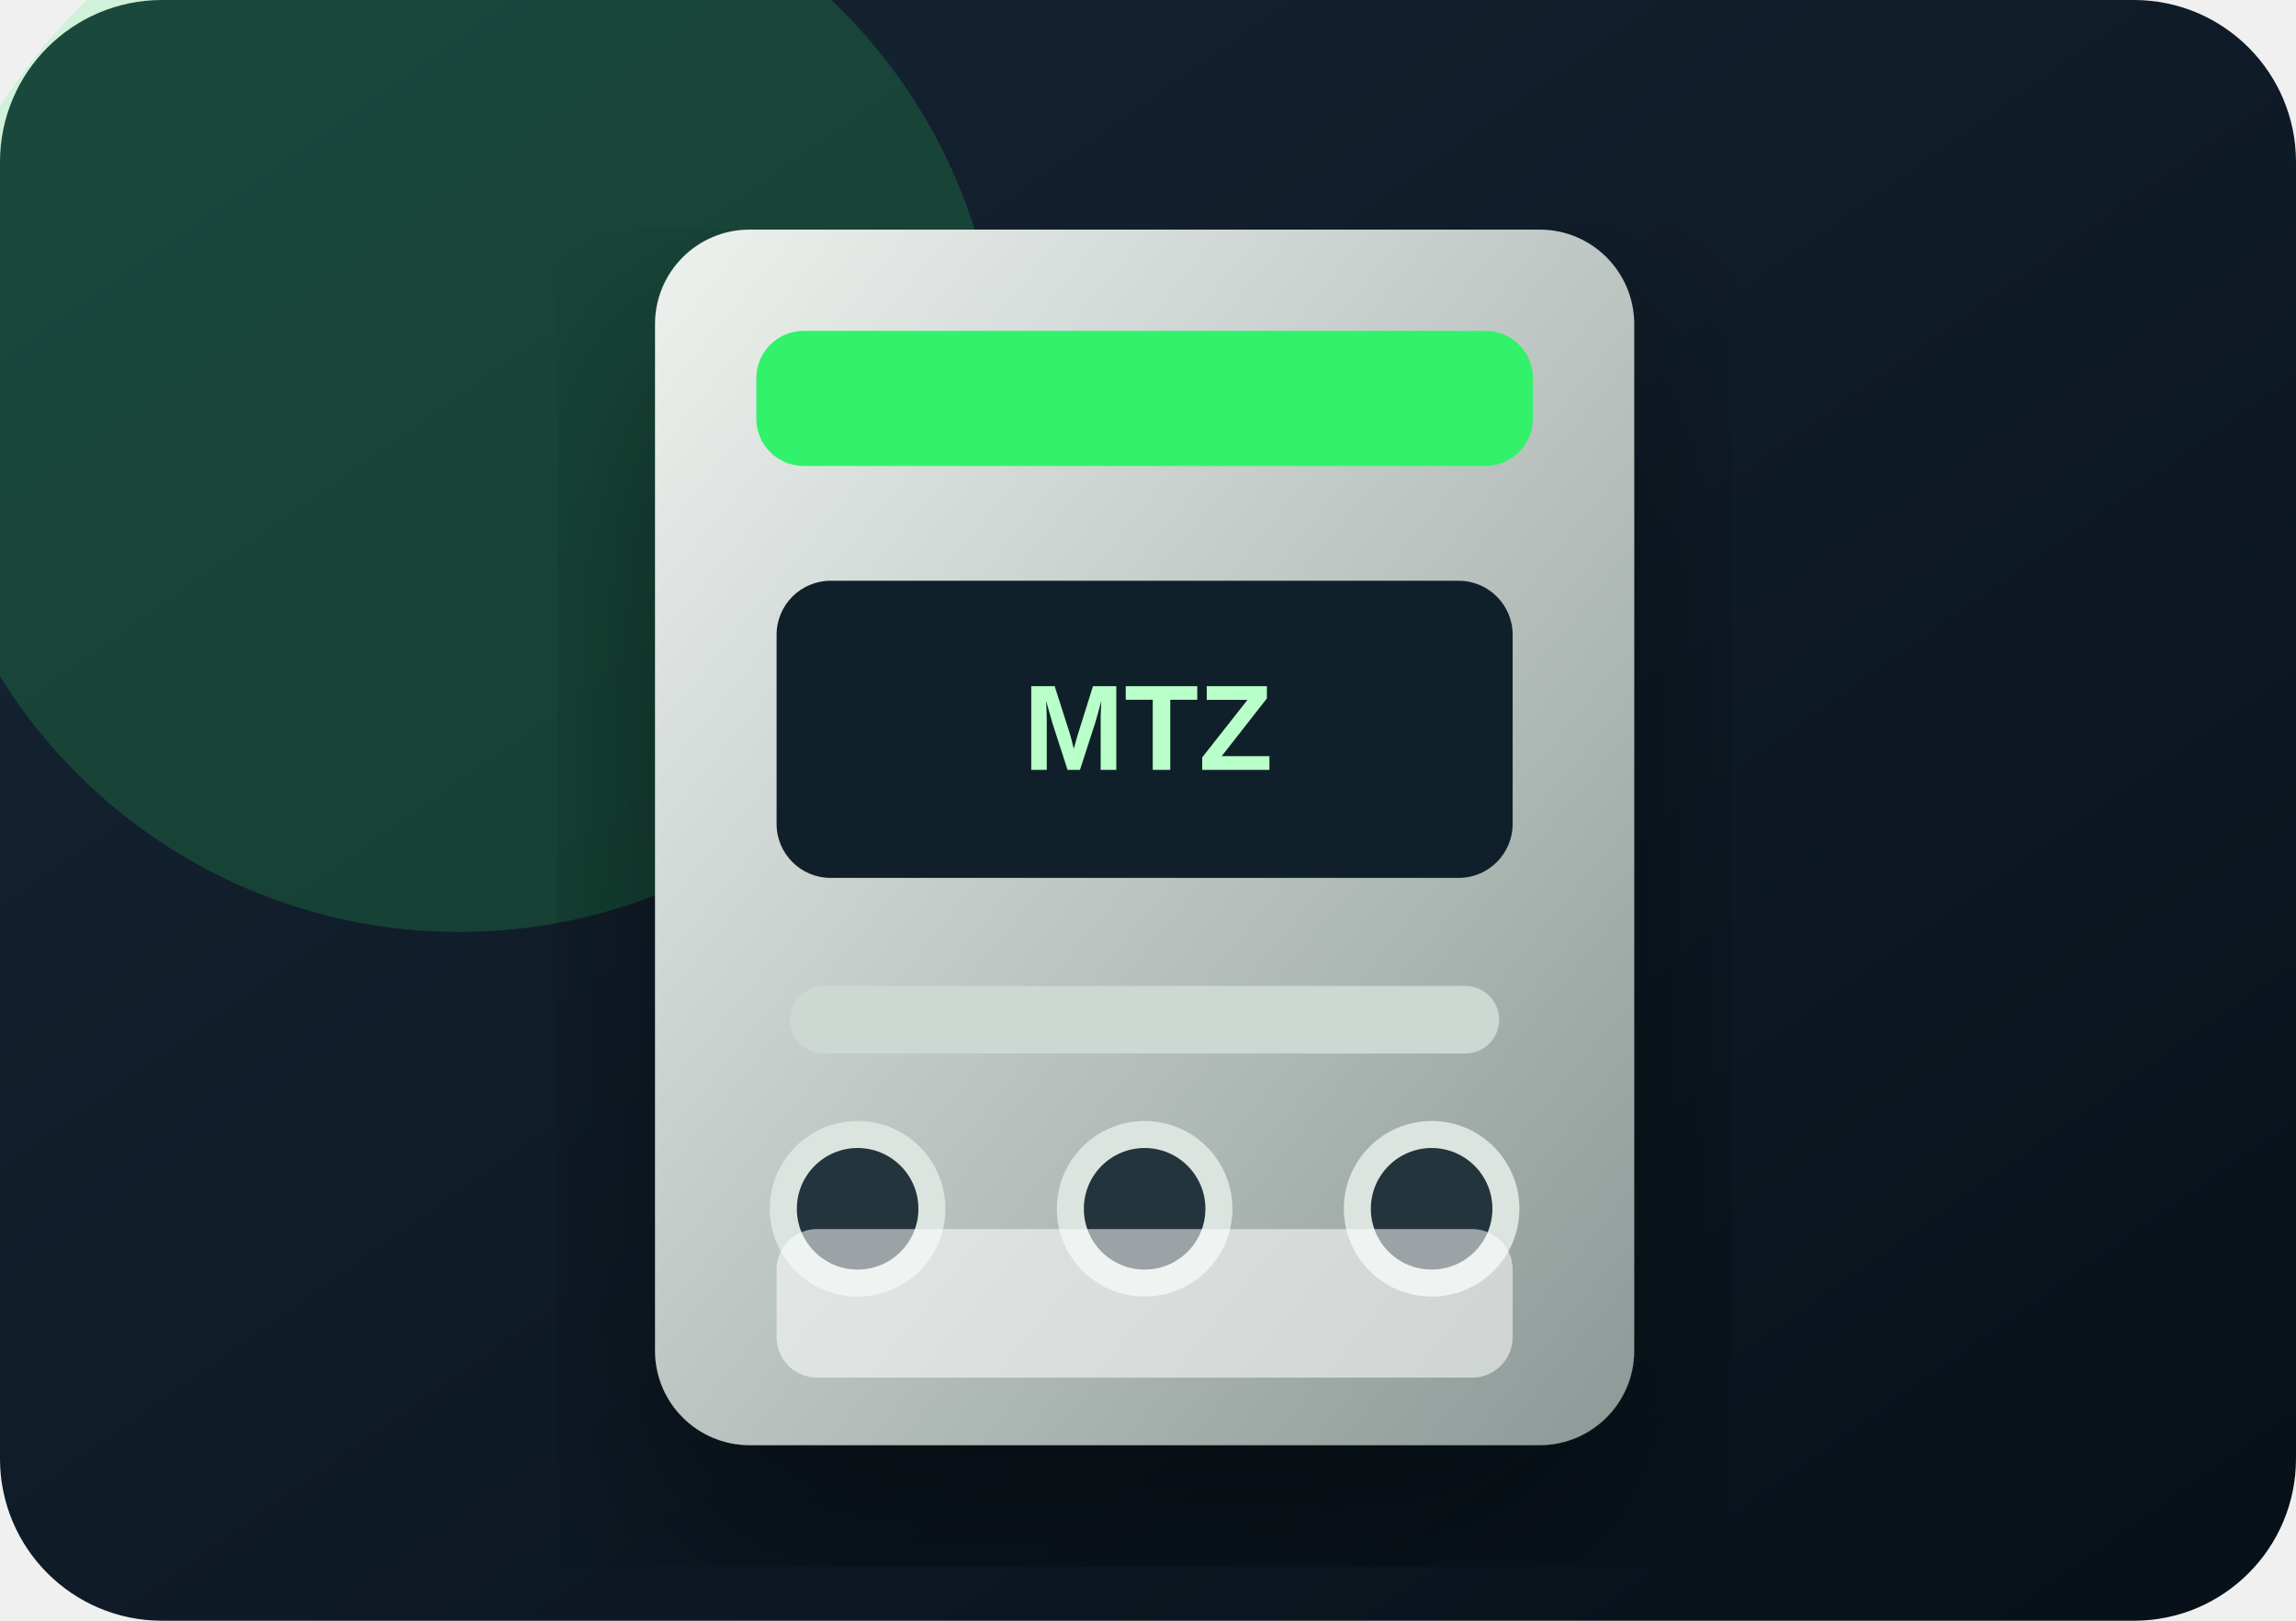
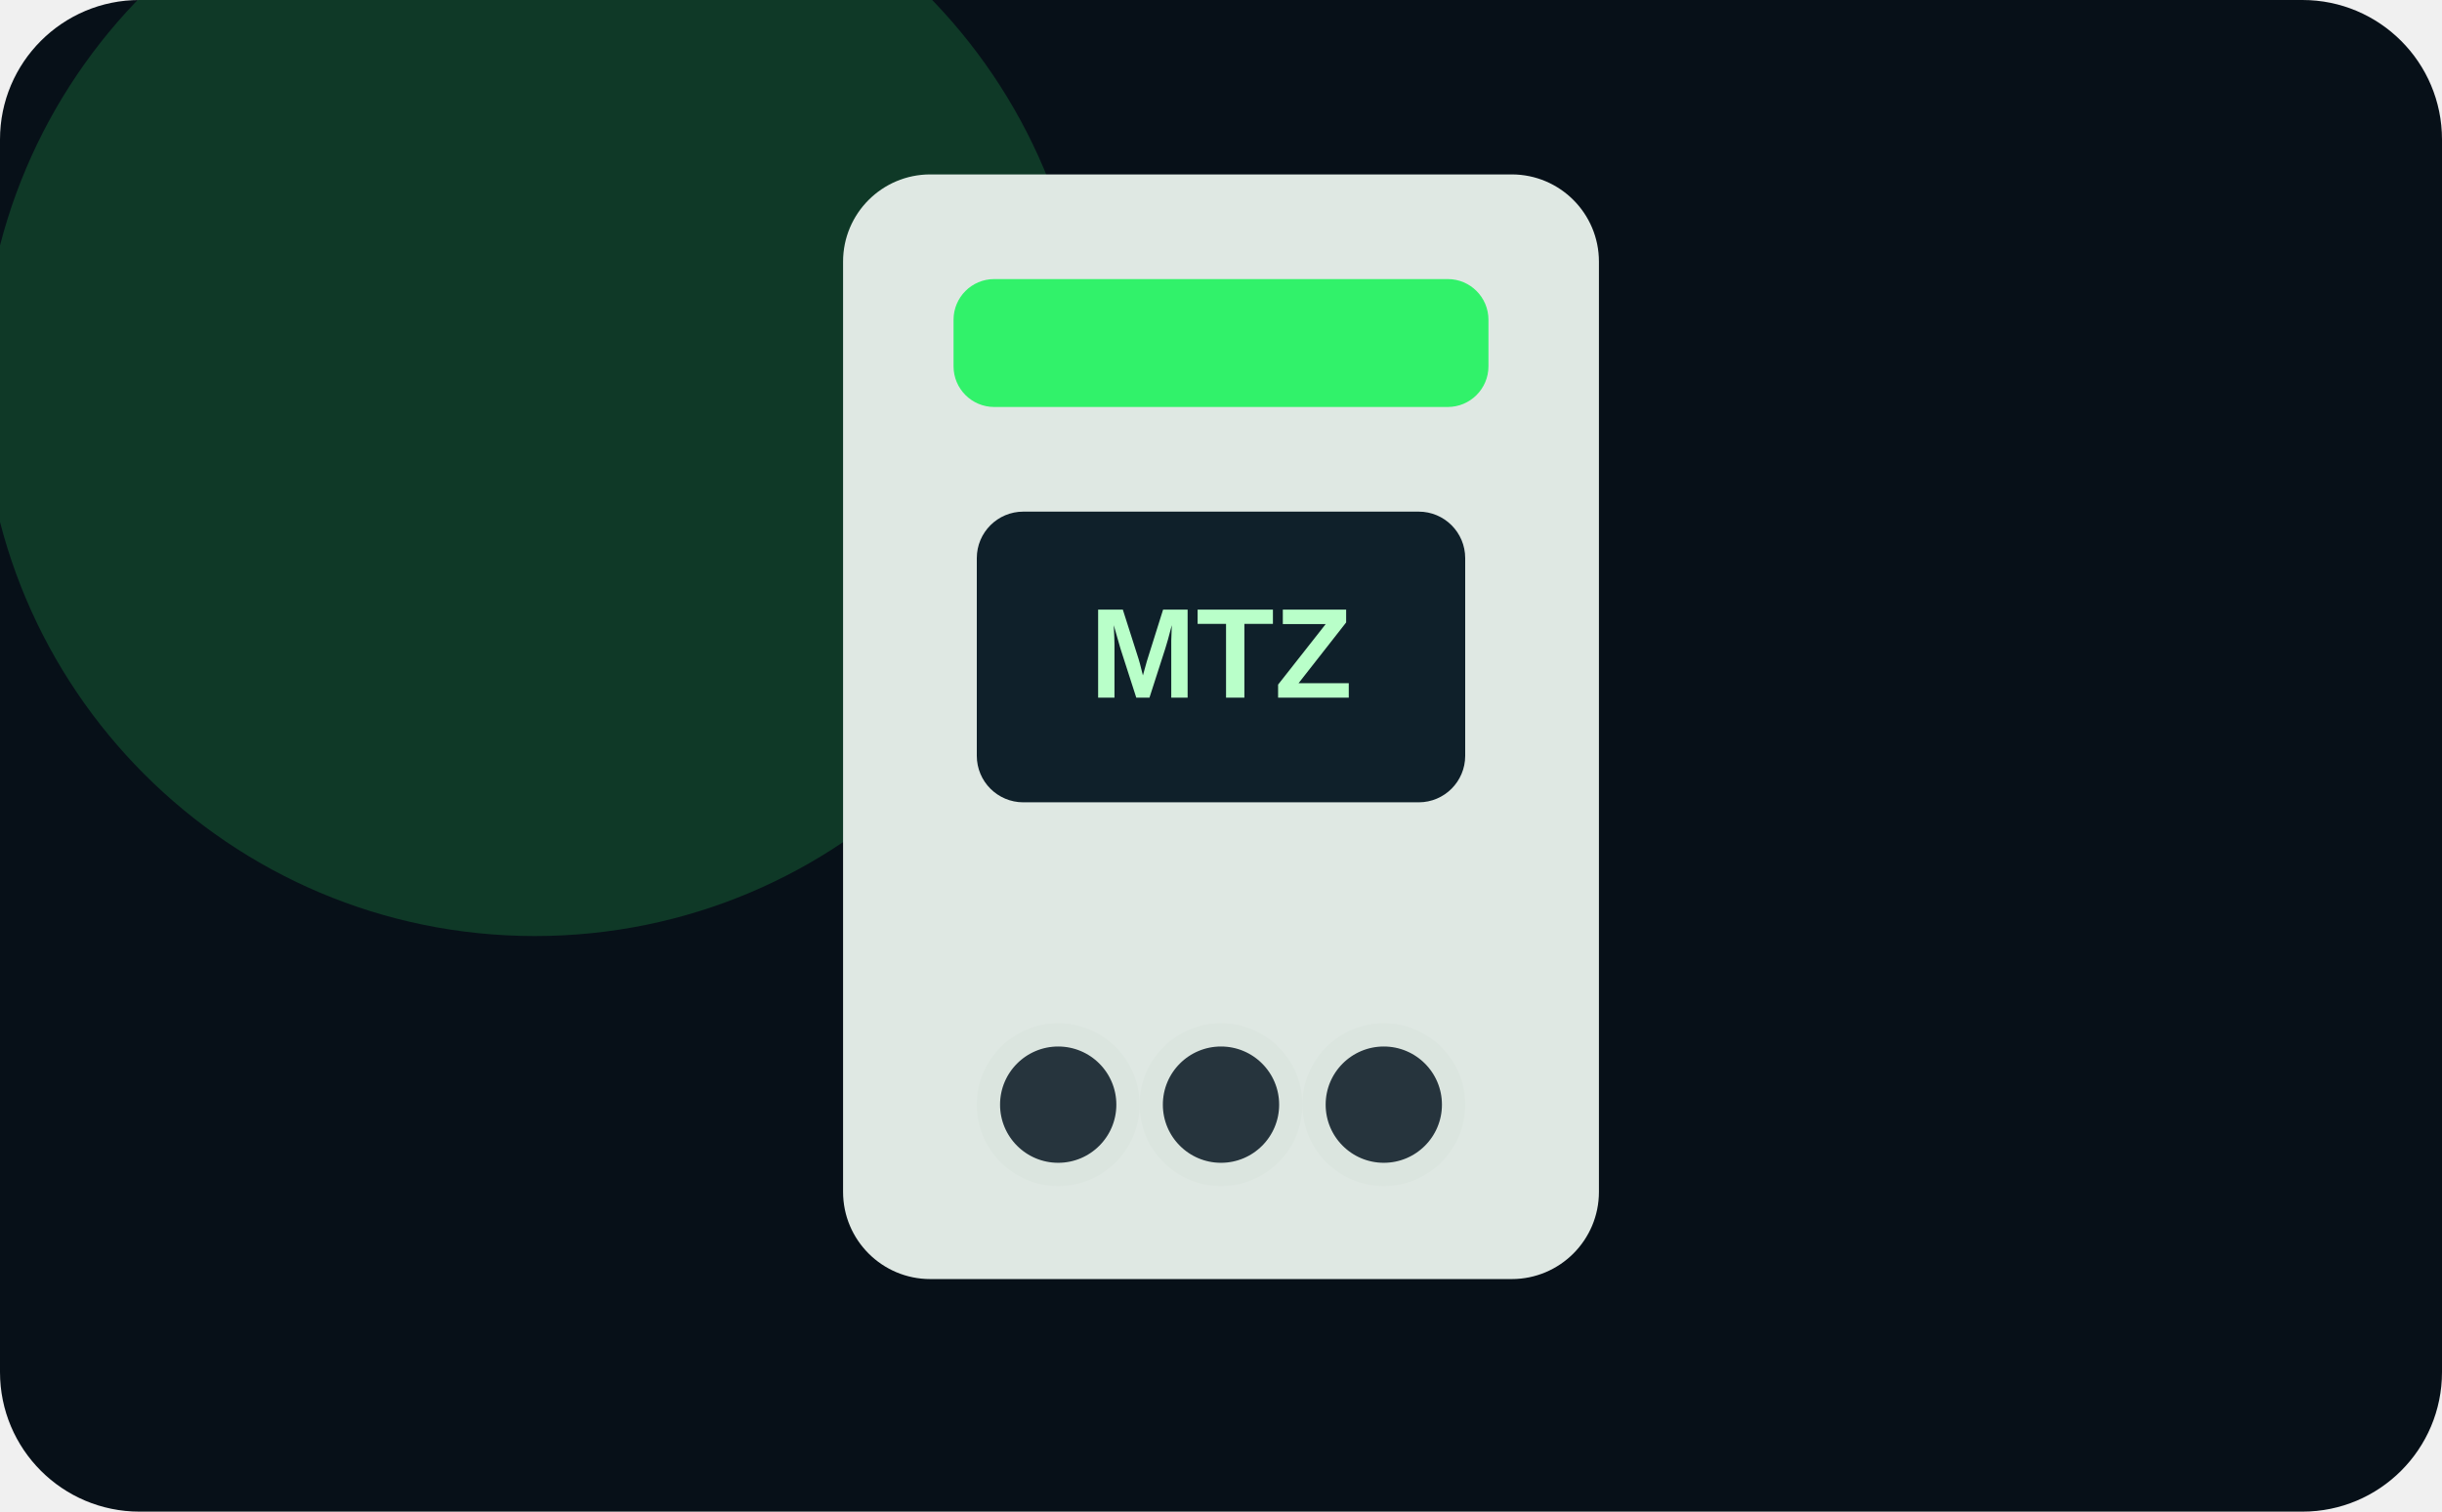
- <svg xmlns="http://www.w3.org/2000/svg" width="340" height="240" viewBox="0 0 340 240">
-   <defs>
-     <linearGradient id="bg" x1="0" x2="1" y1="0" y2="1">
-       <stop offset="0" stop-color="#172635" />
-       <stop offset="1" stop-color="#071018" />
-     </linearGradient>
-     <linearGradient id="body" x1="0" x2="1" y1="0" y2="1">
-       <stop offset="0" stop-color="#eef2ef" />
-       <stop offset="1" stop-color="#8c9996" />
-     </linearGradient>
-     <filter id="sh">
-       <feDropShadow dx="0" dy="18" stdDeviation="18" flood-color="#000" flood-opacity=".45" />
-     </filter>
-   </defs>
-   <rect width="340" height="240" rx="24" fill="url(#bg)" />
-   <circle cx="68" cy="58" r="80" fill="#31f26a" opacity=".17" />
-   <rect x="97" y="34" width="145" height="180" rx="14" fill="url(#body)" filter="url(#sh)" />
-   <rect x="112" y="49" width="115" height="20" rx="7" fill="#31f26a" />
-   <rect x="115" y="86" width="109" height="44" rx="8" fill="#10202a" />
-   <text x="170.0" y="114" fill="#b9ffc9" font-family="Arial" font-size="18" font-weight="700" text-anchor="middle">MTZ</text>
-   <rect x="117" y="146" width="105" height="10" rx="5" fill="#cdd8d3" />
-   <circle cx="127" cy="179" r="11" fill="#24343c" stroke="#dce4df" stroke-width="4" />
-   <circle cx="169.5" cy="179" r="11" fill="#24343c" stroke="#dce4df" stroke-width="4" />
-   <circle cx="212" cy="179" r="11" fill="#24343c" stroke="#dce4df" stroke-width="4" />
-   <rect x="115" y="182" width="109" height="22" rx="6" fill="#fff" opacity=".55" />
+ <svg xmlns="http://www.w3.org/2000/svg" width="420" height="260" viewBox="0 0 420 260">
+   <rect width="420" height="260" rx="24" fill="#071018" />
+   <circle cx="92" cy="66" r="95" fill="#31f26a" opacity=".18" />
+   <rect x="145" y="30" width="130" height="190" rx="15" fill="#dfe8e3" />
+   <rect x="164" y="48" width="92" height="22" rx="7" fill="#31f26a" />
+   <rect x="168" y="88" width="84" height="50" rx="8" fill="#0f202a" />
+   <text x="210" y="120" fill="#b9ffc9" font-family="Arial" font-size="22" font-weight="700" text-anchor="middle">MTZ</text>
+   <circle cx="182" cy="190" r="12" fill="#26343d" stroke="#dbe5df" stroke-width="4" />
+   <circle cx="210" cy="190" r="12" fill="#26343d" stroke="#dbe5df" stroke-width="4" />
+   <circle cx="238" cy="190" r="12" fill="#26343d" stroke="#dbe5df" stroke-width="4" />
</svg>
